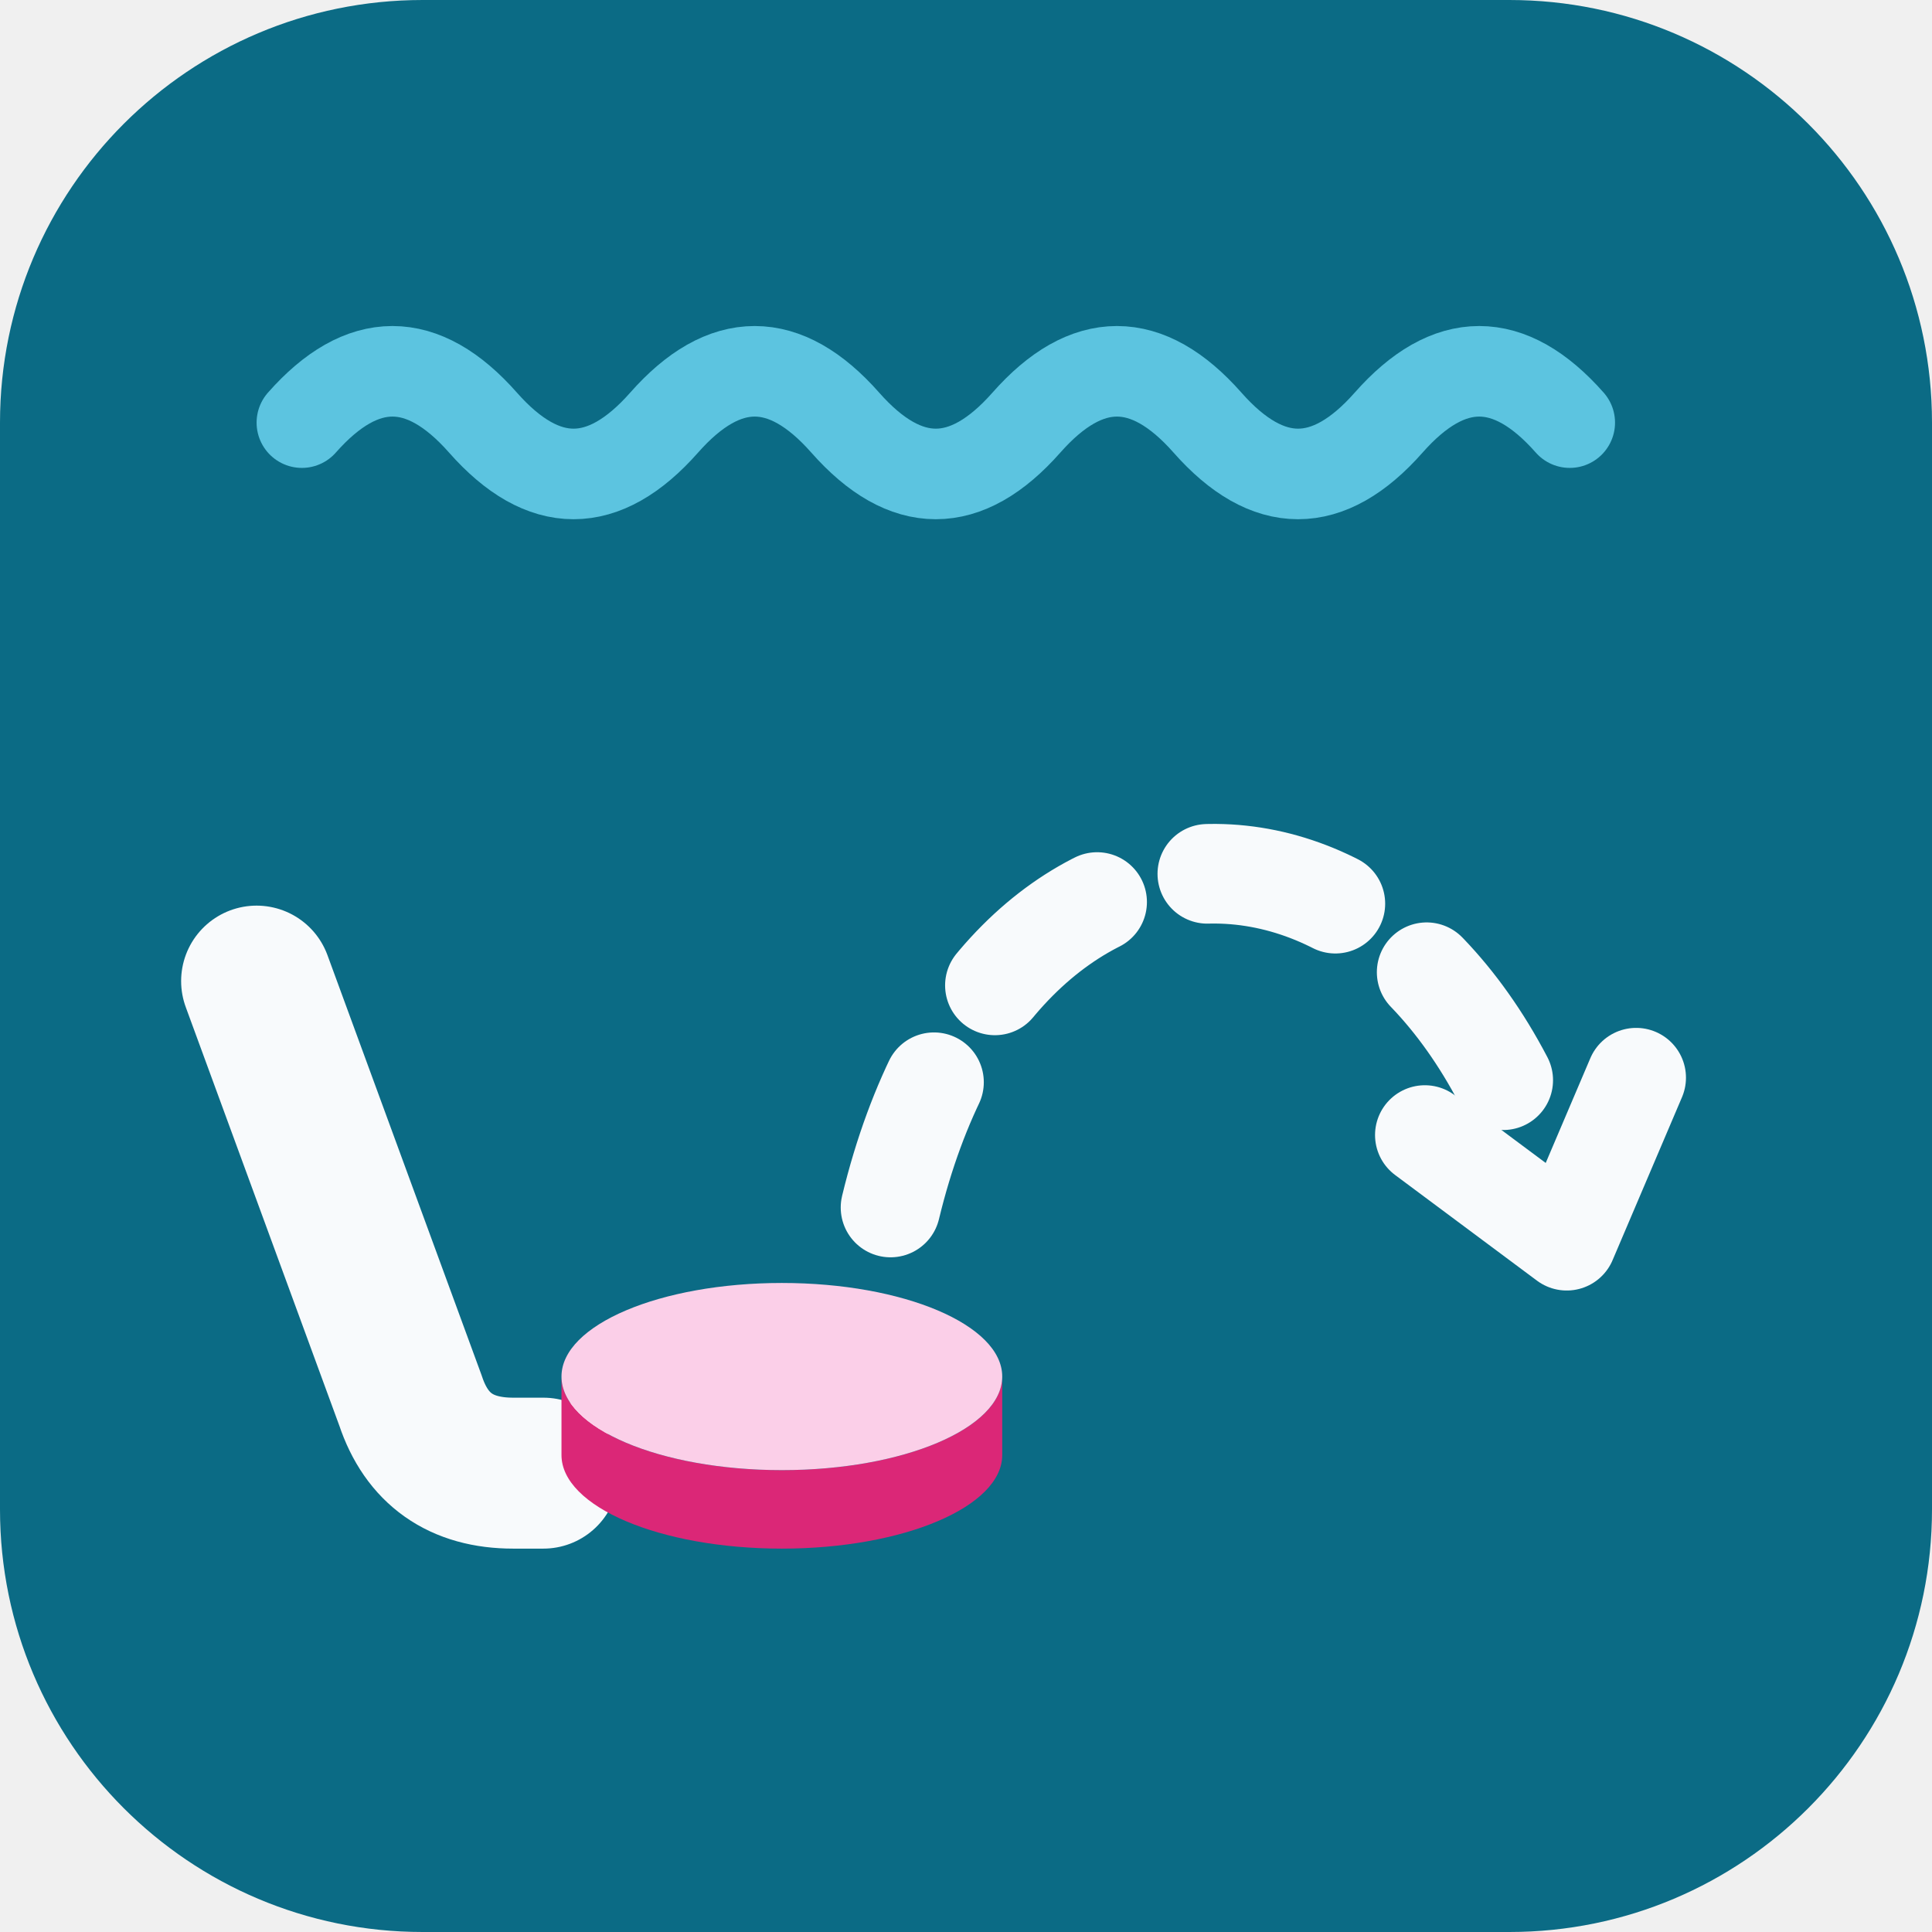
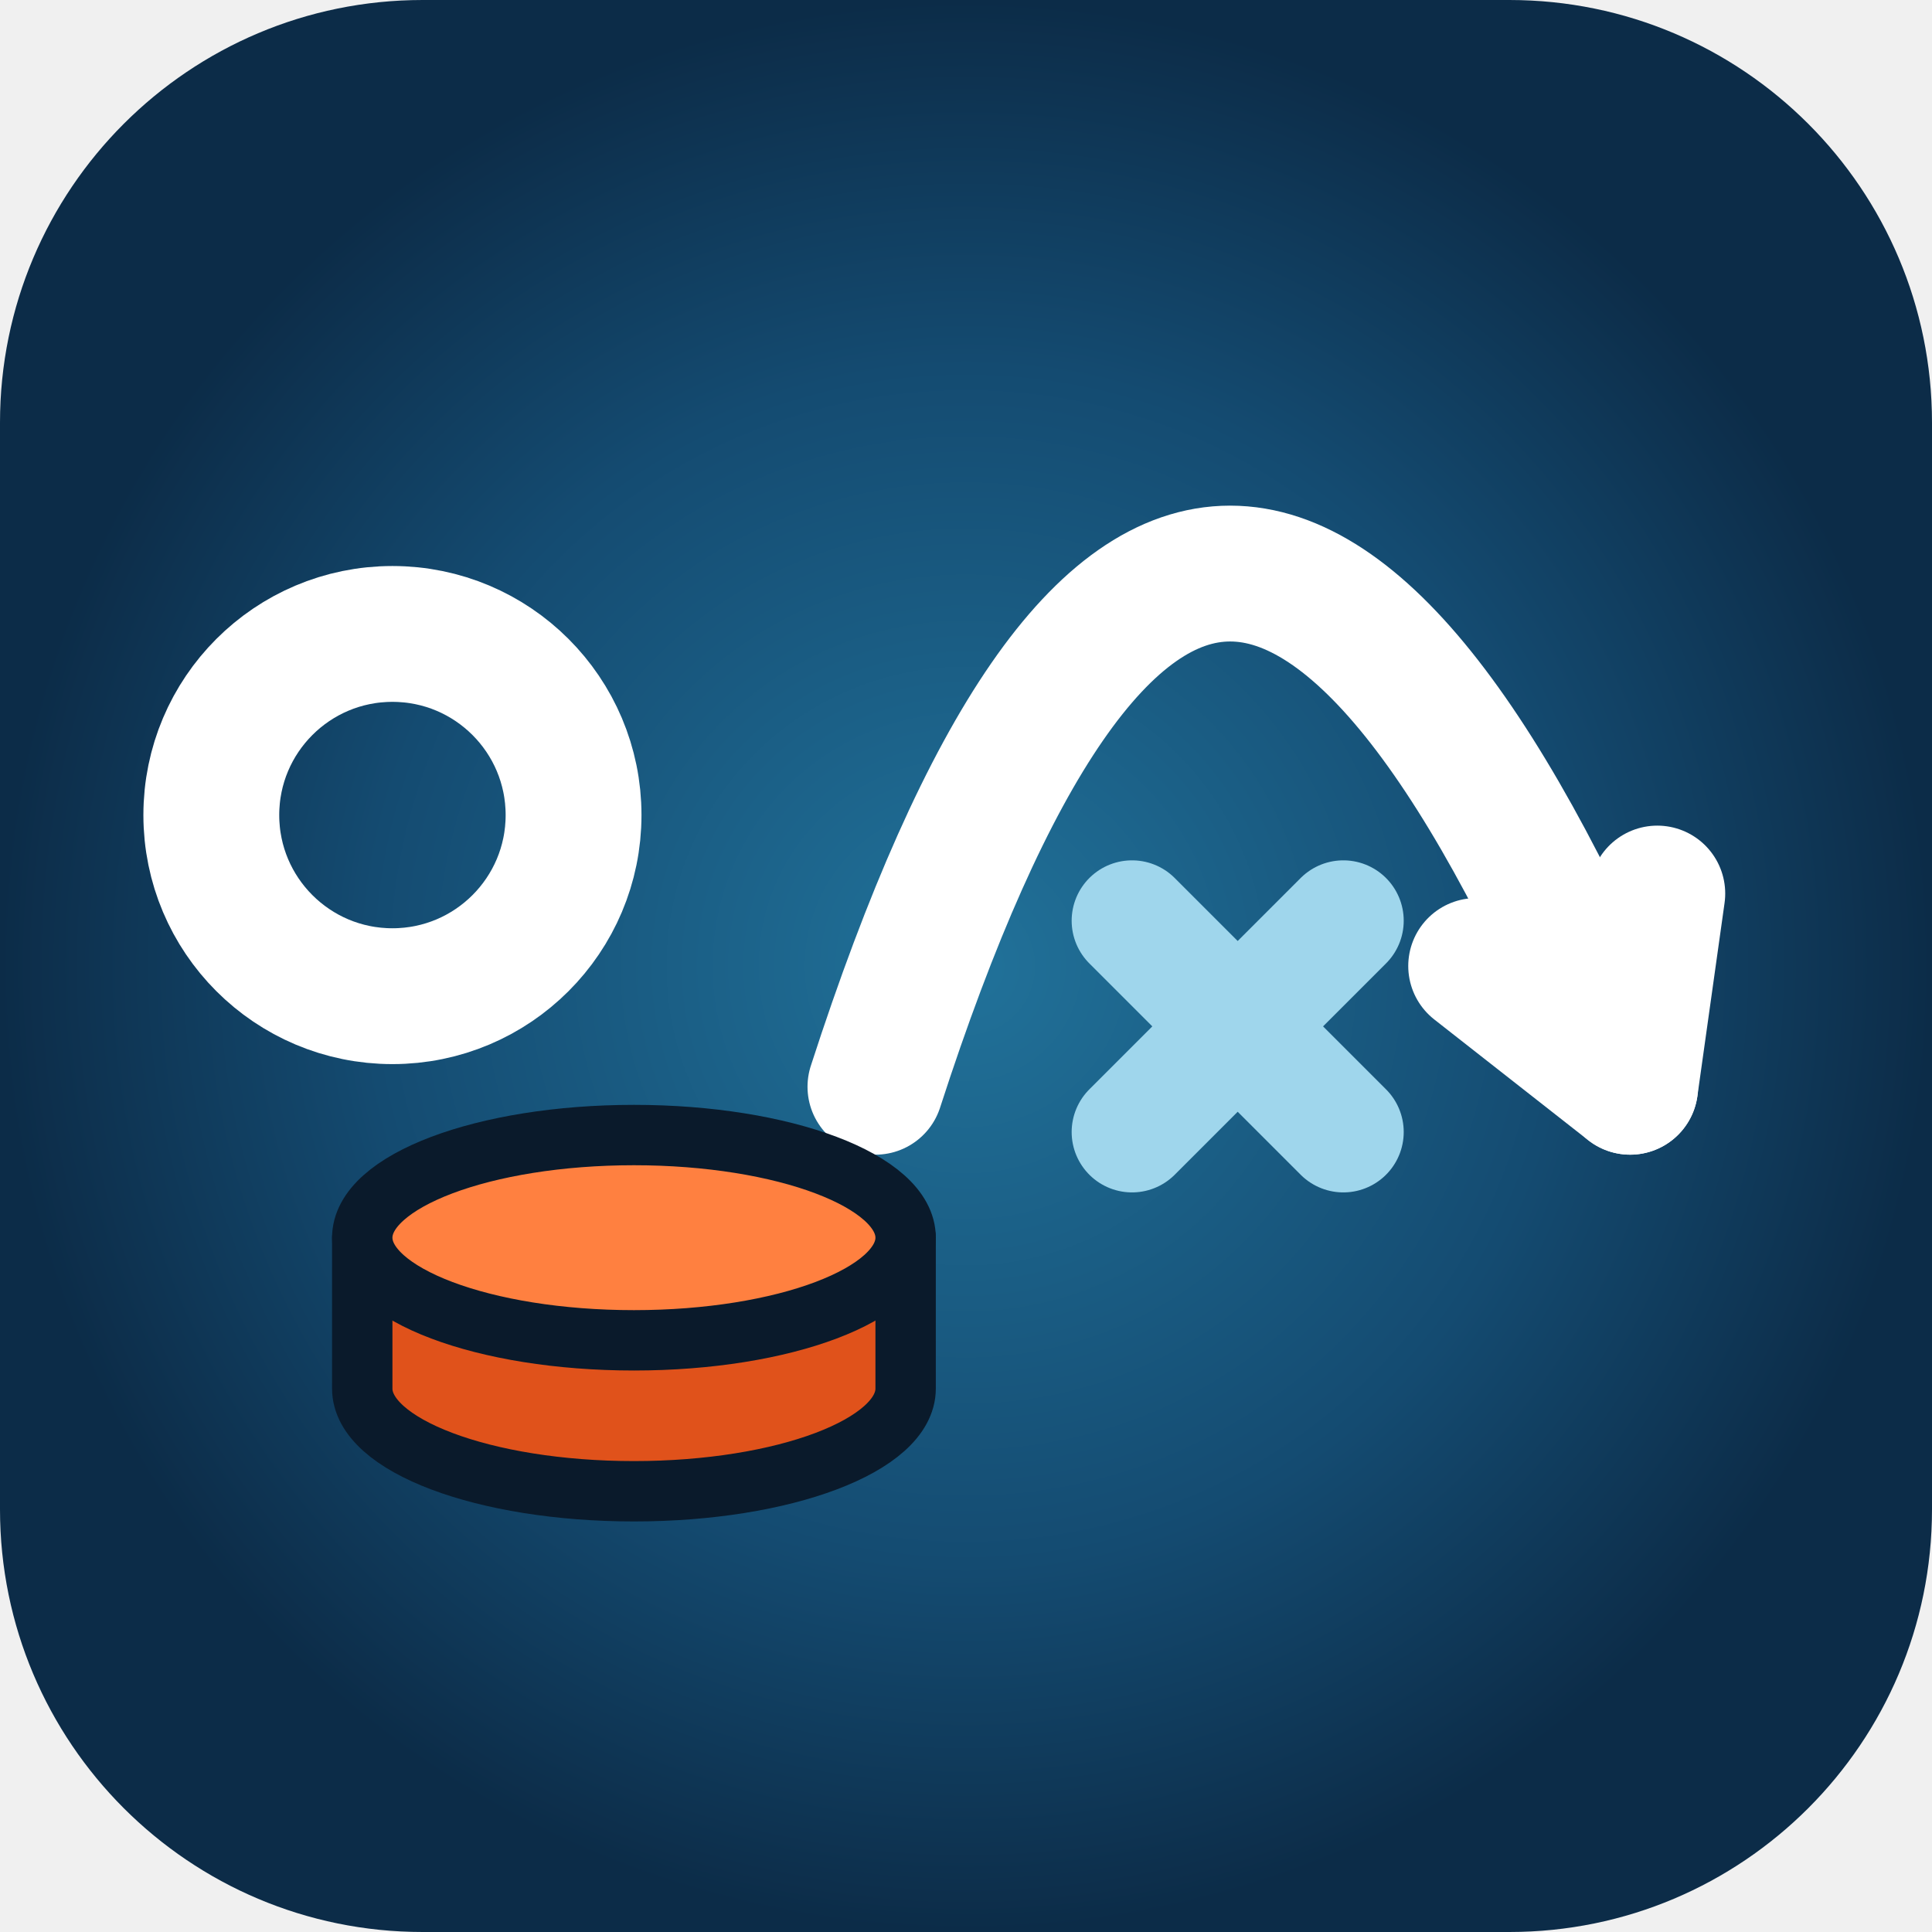
<svg xmlns="http://www.w3.org/2000/svg" viewBox="0 0 64 64" role="img" aria-label="Mister UWH Tactic">
-   <rect width="64" height="64" rx="14" fill="#0b6b85" />
-   <path d="M10 14q3 -3.4 6 0t6 0t6 0t6 0t6 0t6 0t6 0" fill="none" stroke="#5cc4e0" stroke-width="3" stroke-linecap="round" stroke-linejoin="round" />
-   <path d="M29.5 40C33 25.5 46.5 25.5 51 38.6" fill="none" stroke="#f8fafc" stroke-width="3.3" stroke-linecap="round" stroke-dasharray="4.4 3.8" />
-   <path d="M47.2 37.6L51.9 41.1L54.2 35.7" fill="none" stroke="#f8fafc" stroke-width="3.3" stroke-linecap="round" stroke-linejoin="round" />
-   <path d="M8.5 32.5L13.6 46.4Q14.4 48.8 17 48.8L18 48.8" fill="none" stroke="#f8fafc" stroke-width="5" stroke-linecap="round" stroke-linejoin="round" />
-   <path d="M18.6 45.6v2.6a7.3 3.1 0 0 0 14.6 0v-2.6a7.3 3.1 0 0 1 -14.6 0z" fill="#db2777" />
-   <ellipse cx="25.9" cy="45.6" rx="7.3" ry="3.1" fill="#fbcfe8" />
+   <defs>
+     <radialGradient id="bg" cx="32" cy="32" r="32" gradientUnits="userSpaceOnUse">
+       <stop offset="0" stop-color="#21729a" />
+       <stop offset=".62" stop-color="#144b71" />
+       <stop offset="1" stop-color="#0c2c48" />
+     </radialGradient>
+   </defs>
+   <rect width="64" height="64" rx="14" fill="url(#bg)" />
+   <path d="M37.5 30.5l7 7M44.5 30.5l-7 7" fill="none" stroke="#9fd6ec" stroke-width="4" stroke-linecap="round" />
+   <g fill="none" stroke="#ffffff" stroke-width="4.5" stroke-linecap="round" stroke-linejoin="round">
+     <circle cx="13" cy="27" r="6" />
+     <path d="M29 36Q40 2 54 36" />
+     <path d="M48.9 32L54 36L54.9 29.6" />
+   </g>
+   <g stroke="#0a1a2b" stroke-width="2" stroke-linejoin="round">
+     <path d="M12 41v5a9 3.4 0 0 0 18 0v-5z" fill="#e0521b" />
+     <ellipse cx="21" cy="41" rx="9" ry="3.4" fill="#ff8040" />
+   </g>
</svg>
